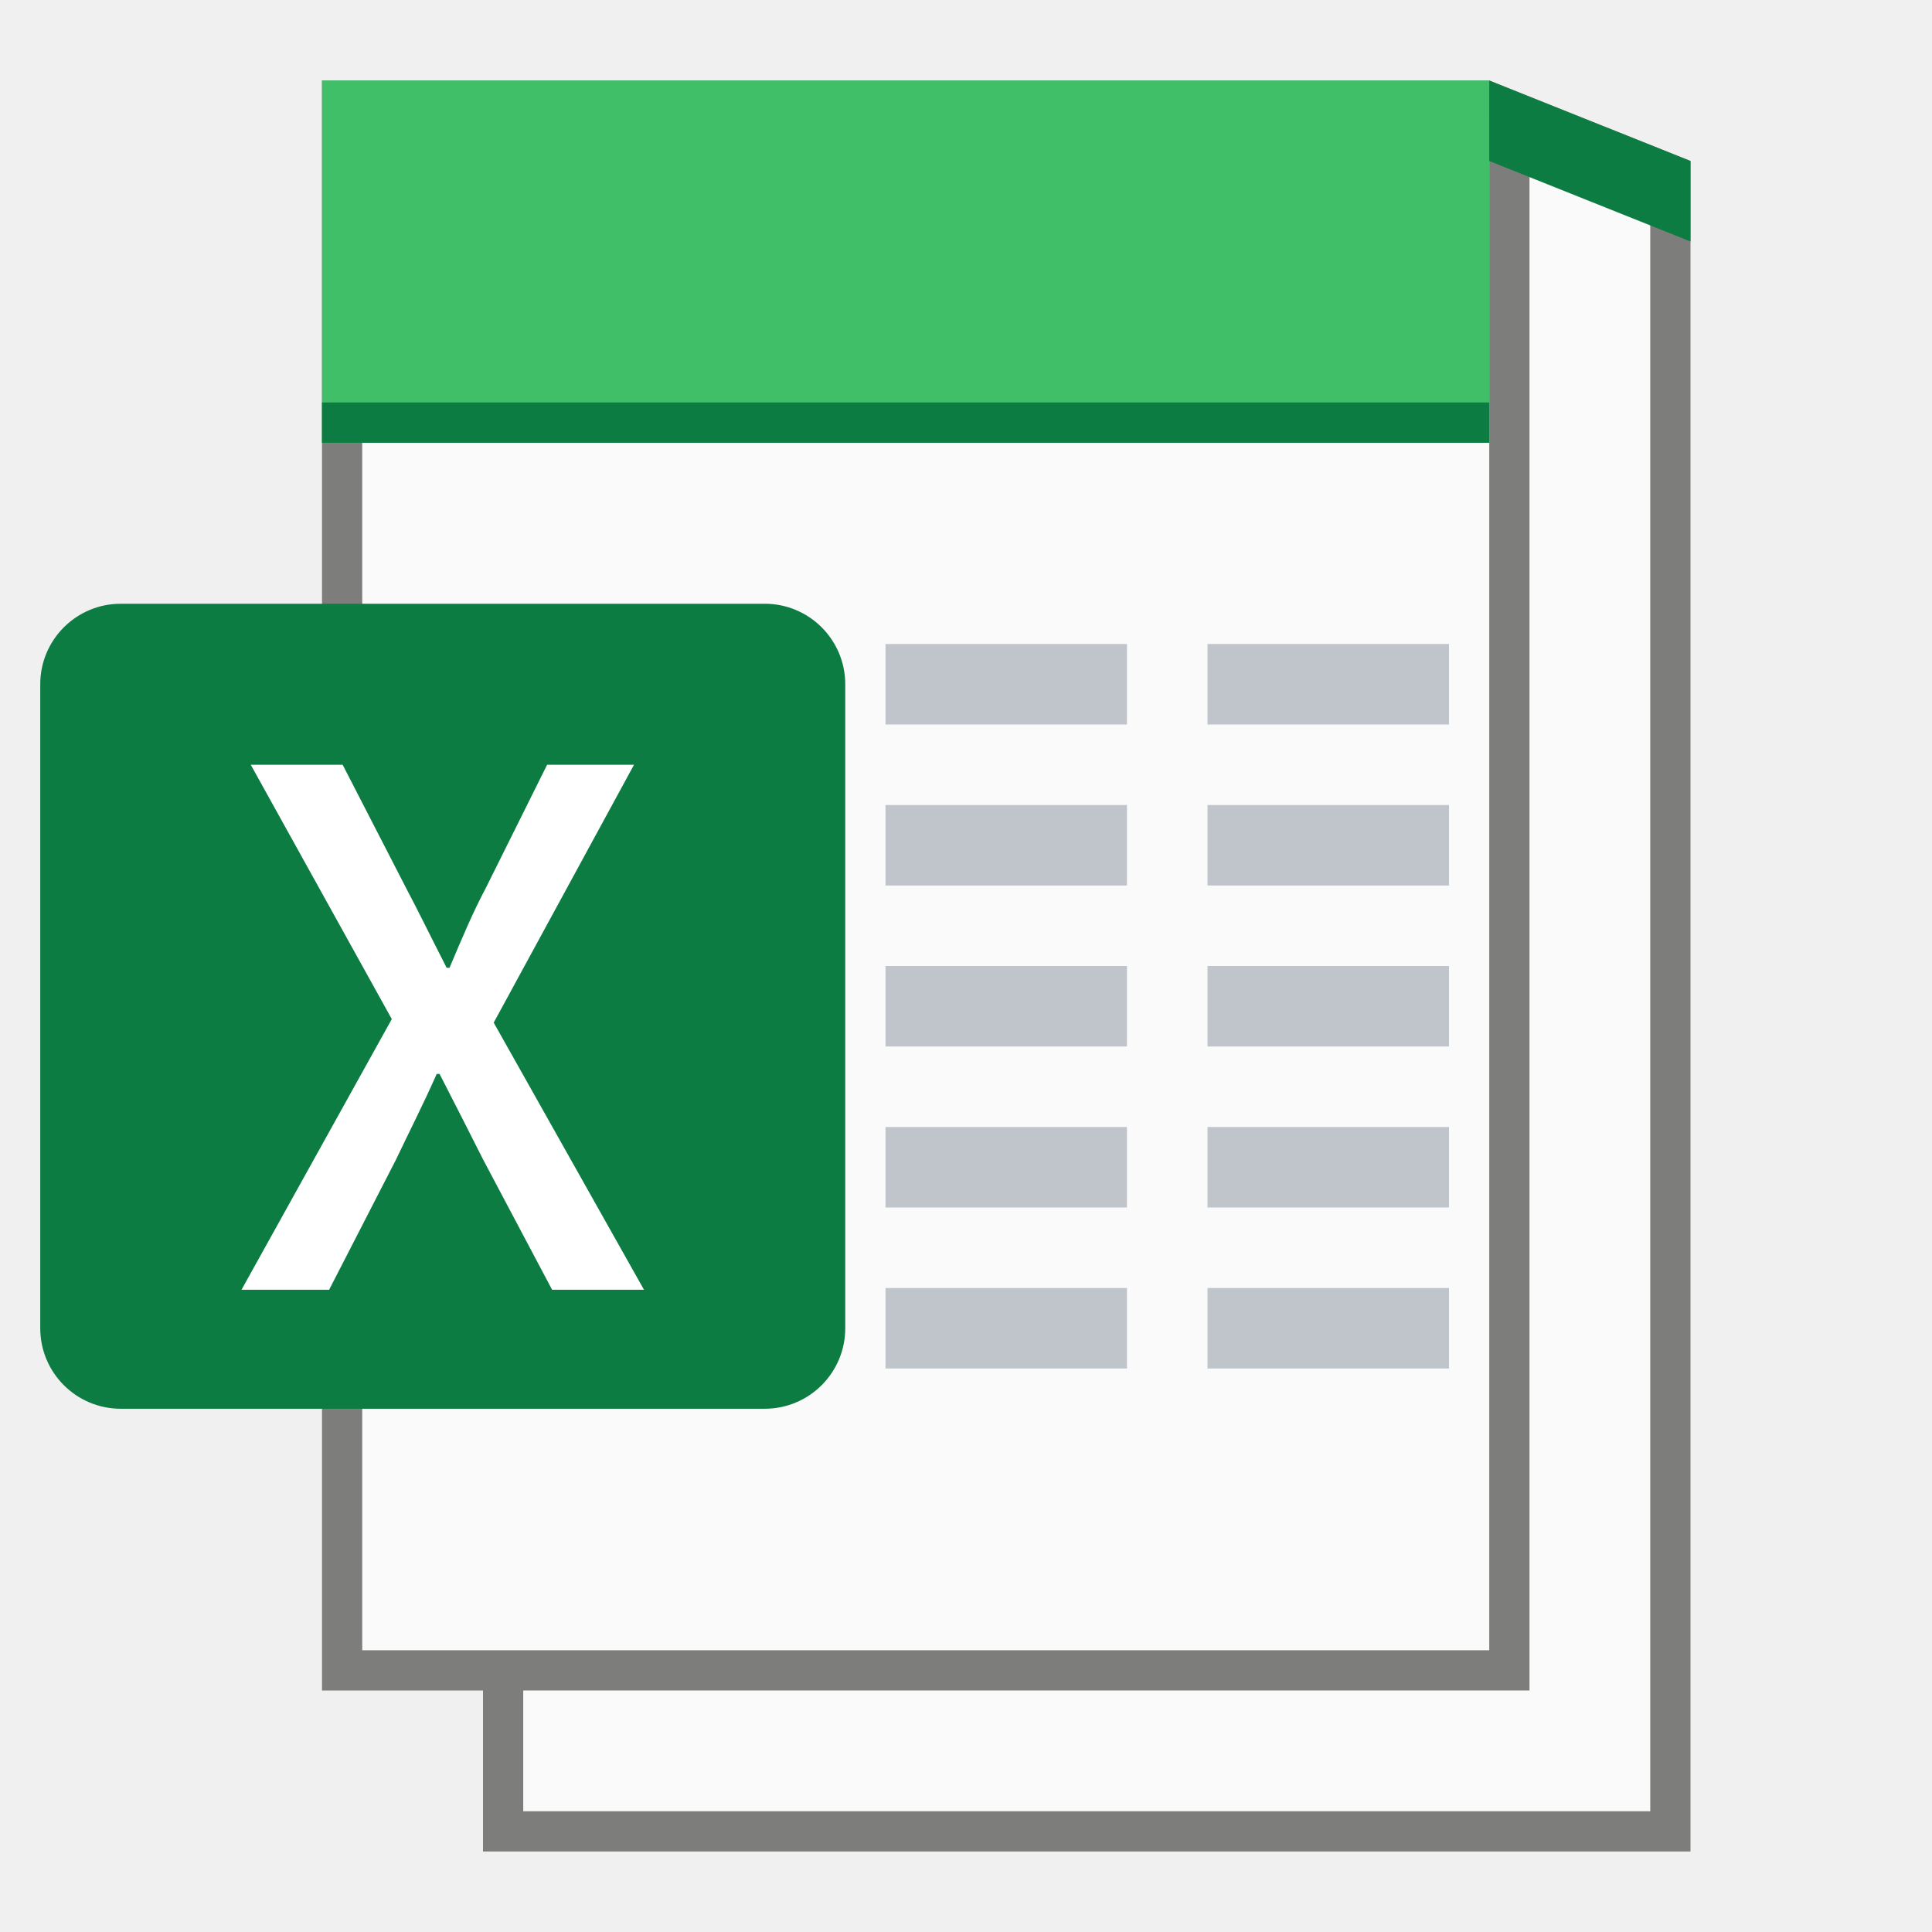
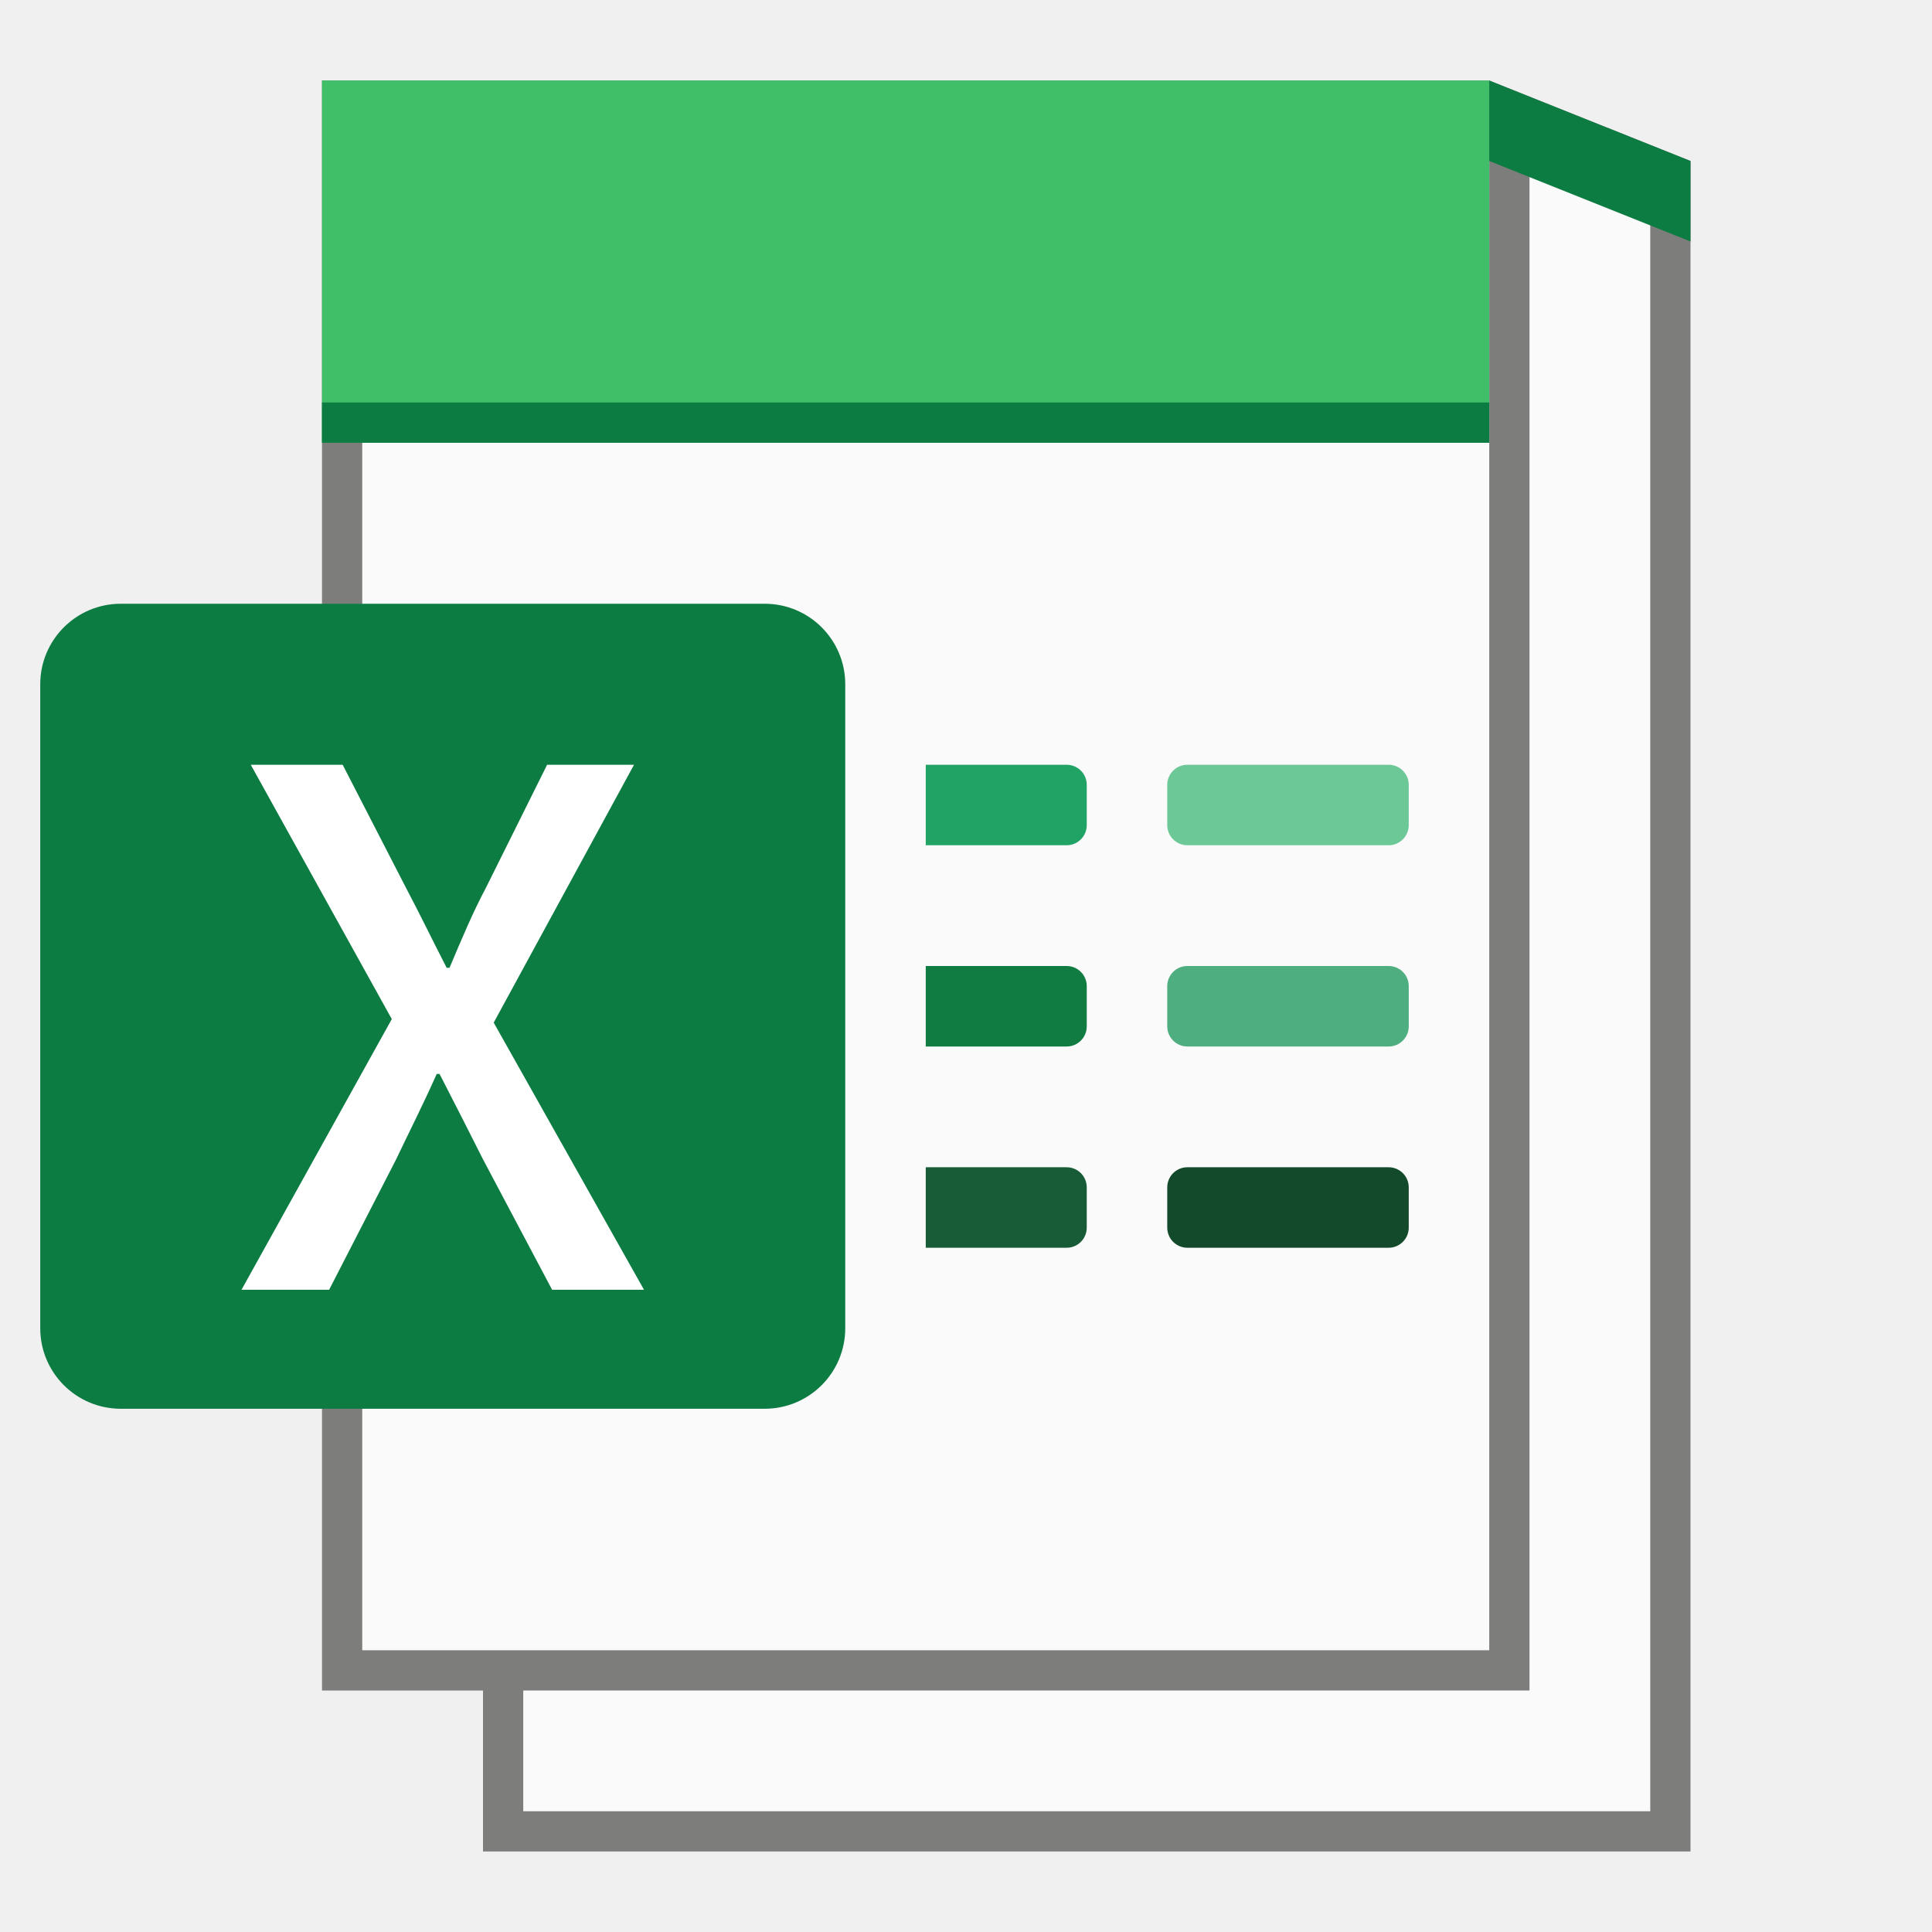
<svg xmlns="http://www.w3.org/2000/svg" width="48" height="48" viewBox="0 0 48 48" version="1.1" id="svg5">
  <defs id="defs2" />
  <path id="rect1054" style="fill:#7d7d7b;stroke-width:3;stroke-linecap:round;stroke-linejoin:round" d="m 8,2 29,4e-7 5,2 8e-6,42 H 12 V 42 H 8 Z" />
  <rect style="fill:#fafafa;fill-opacity:1;stroke-width:2.027;stroke-linejoin:round" id="rect1365" width="28" height="38" x="9" y="3" />
+   <path id="rect341" style="fill:#185c37;fill-opacity:1;stroke-width:2.646;stroke-linecap:round" d="M 23 29 L 23 31 L 26.5 31 C 26.777 31 27 30.777 27 30.5 L 27 29.5 C 27 29.223 26.777 29 26.5 29 L 23 29 z " />
+   <path id="rect343" style="fill:#107c41;fill-opacity:1;stroke-width:2.646;stroke-linecap:round" d="M 23 24 L 23 26 L 26.5 26 C 26.777 26 27 25.777 27 25.5 L 27 24.5 C 27 24.223 26.777 24 26.5 24 L 23 24 z " />
+   <path id="rect345" style="fill:#21a366;fill-opacity:1;stroke-width:2.646;stroke-linecap:round" d="M 23 19 L 23 21 L 26.5 21 C 26.777 21 27 20.777 27 20.5 L 27 19.5 C 27 19.223 26.777 19 26.5 19 L 23 19 z " />
+   <rect style="fill:#6dc898;fill-opacity:1;stroke-width:2.049" id="rect518" width="6" height="2" x="29" y="19" ry="0.5" />
+   <rect style="fill:#4fae7f;fill-opacity:1;stroke-width:2.049" id="rect520" width="6" height="2" x="29" y="24" ry="0.5" />
+   <rect style="fill:#134a2c;fill-opacity:1;stroke-width:2.049" id="rect522" width="6" height="2" x="29" y="29" ry="0.5" />
  <path id="rect2071" style="fill:#fafafa;stroke-width:2;stroke-linejoin:round" d="M 13,42 H 38 V 4 h 3 V 45 H 13 Z" />
  <rect style="fill:#0c7c42;fill-opacity:1;stroke-width:2;stroke-linejoin:round" id="rect844" width="20" height="20" x="1" y="15" ry="2" />
  <path id="rect12096" style="fill:#ffffff;fill-opacity:1;stroke-width:1.327;stroke-linecap:round;stroke-linejoin:round" d="m 6.23,19 3.504,6.319 -3.734,6.725 h 2.177 l 1.664,-3.239 c 0.319,-0.673 0.655,-1.327 1.009,-2.123 h 0.071 c 0.407,0.796 0.744,1.451 1.08,2.123 l 1.716,3.239 h 2.283 L 12.266,25.407 15.752,19 h -2.159 l -1.523,3.062 c -0.319,0.602 -0.566,1.186 -0.902,1.983 h -0.071 C 10.69,23.248 10.407,22.664 10.089,22.062 L 8.513,19 Z" />
-   <path id="rect1080" style="fill:#c0c5cb;fill-opacity:1;stroke-width:2.191;stroke-linejoin:round" d="m 22,16 v 2 h 6 V 16 Z m 8,0 v 2 h 6 V 16 Z m -8,4 v 2 h 6 v -2 z m 8,0 v 2 h 6 v -2 z m -8,4 V 26 h 6 v -2 z m 8,0 V 26 h 6 v -2 z m -8,4 V 30 h 6 v -2 z m 8,0 V 30 h 6 V 28 Z M 22,32 v 2 h 6 V 32 Z m 8,0 v 2 h 6 V 32 Z" />
  <path id="rect6964" style="fill:#41be68;fill-opacity:1;stroke:none;stroke-width:2.788;stroke-linecap:round;stroke-linejoin:round" d="M 8,2 37,2 V 11 H 8 Z" />
  <path id="rect13579" style="fill:#0c7c42;fill-opacity:1;stroke-width:2.82;stroke-linecap:round;stroke-linejoin:round" d="m 37,2 v 2 l 5,2 V 4 Z M 8,10 v 1 H 37 v -1 z" />
</svg>
